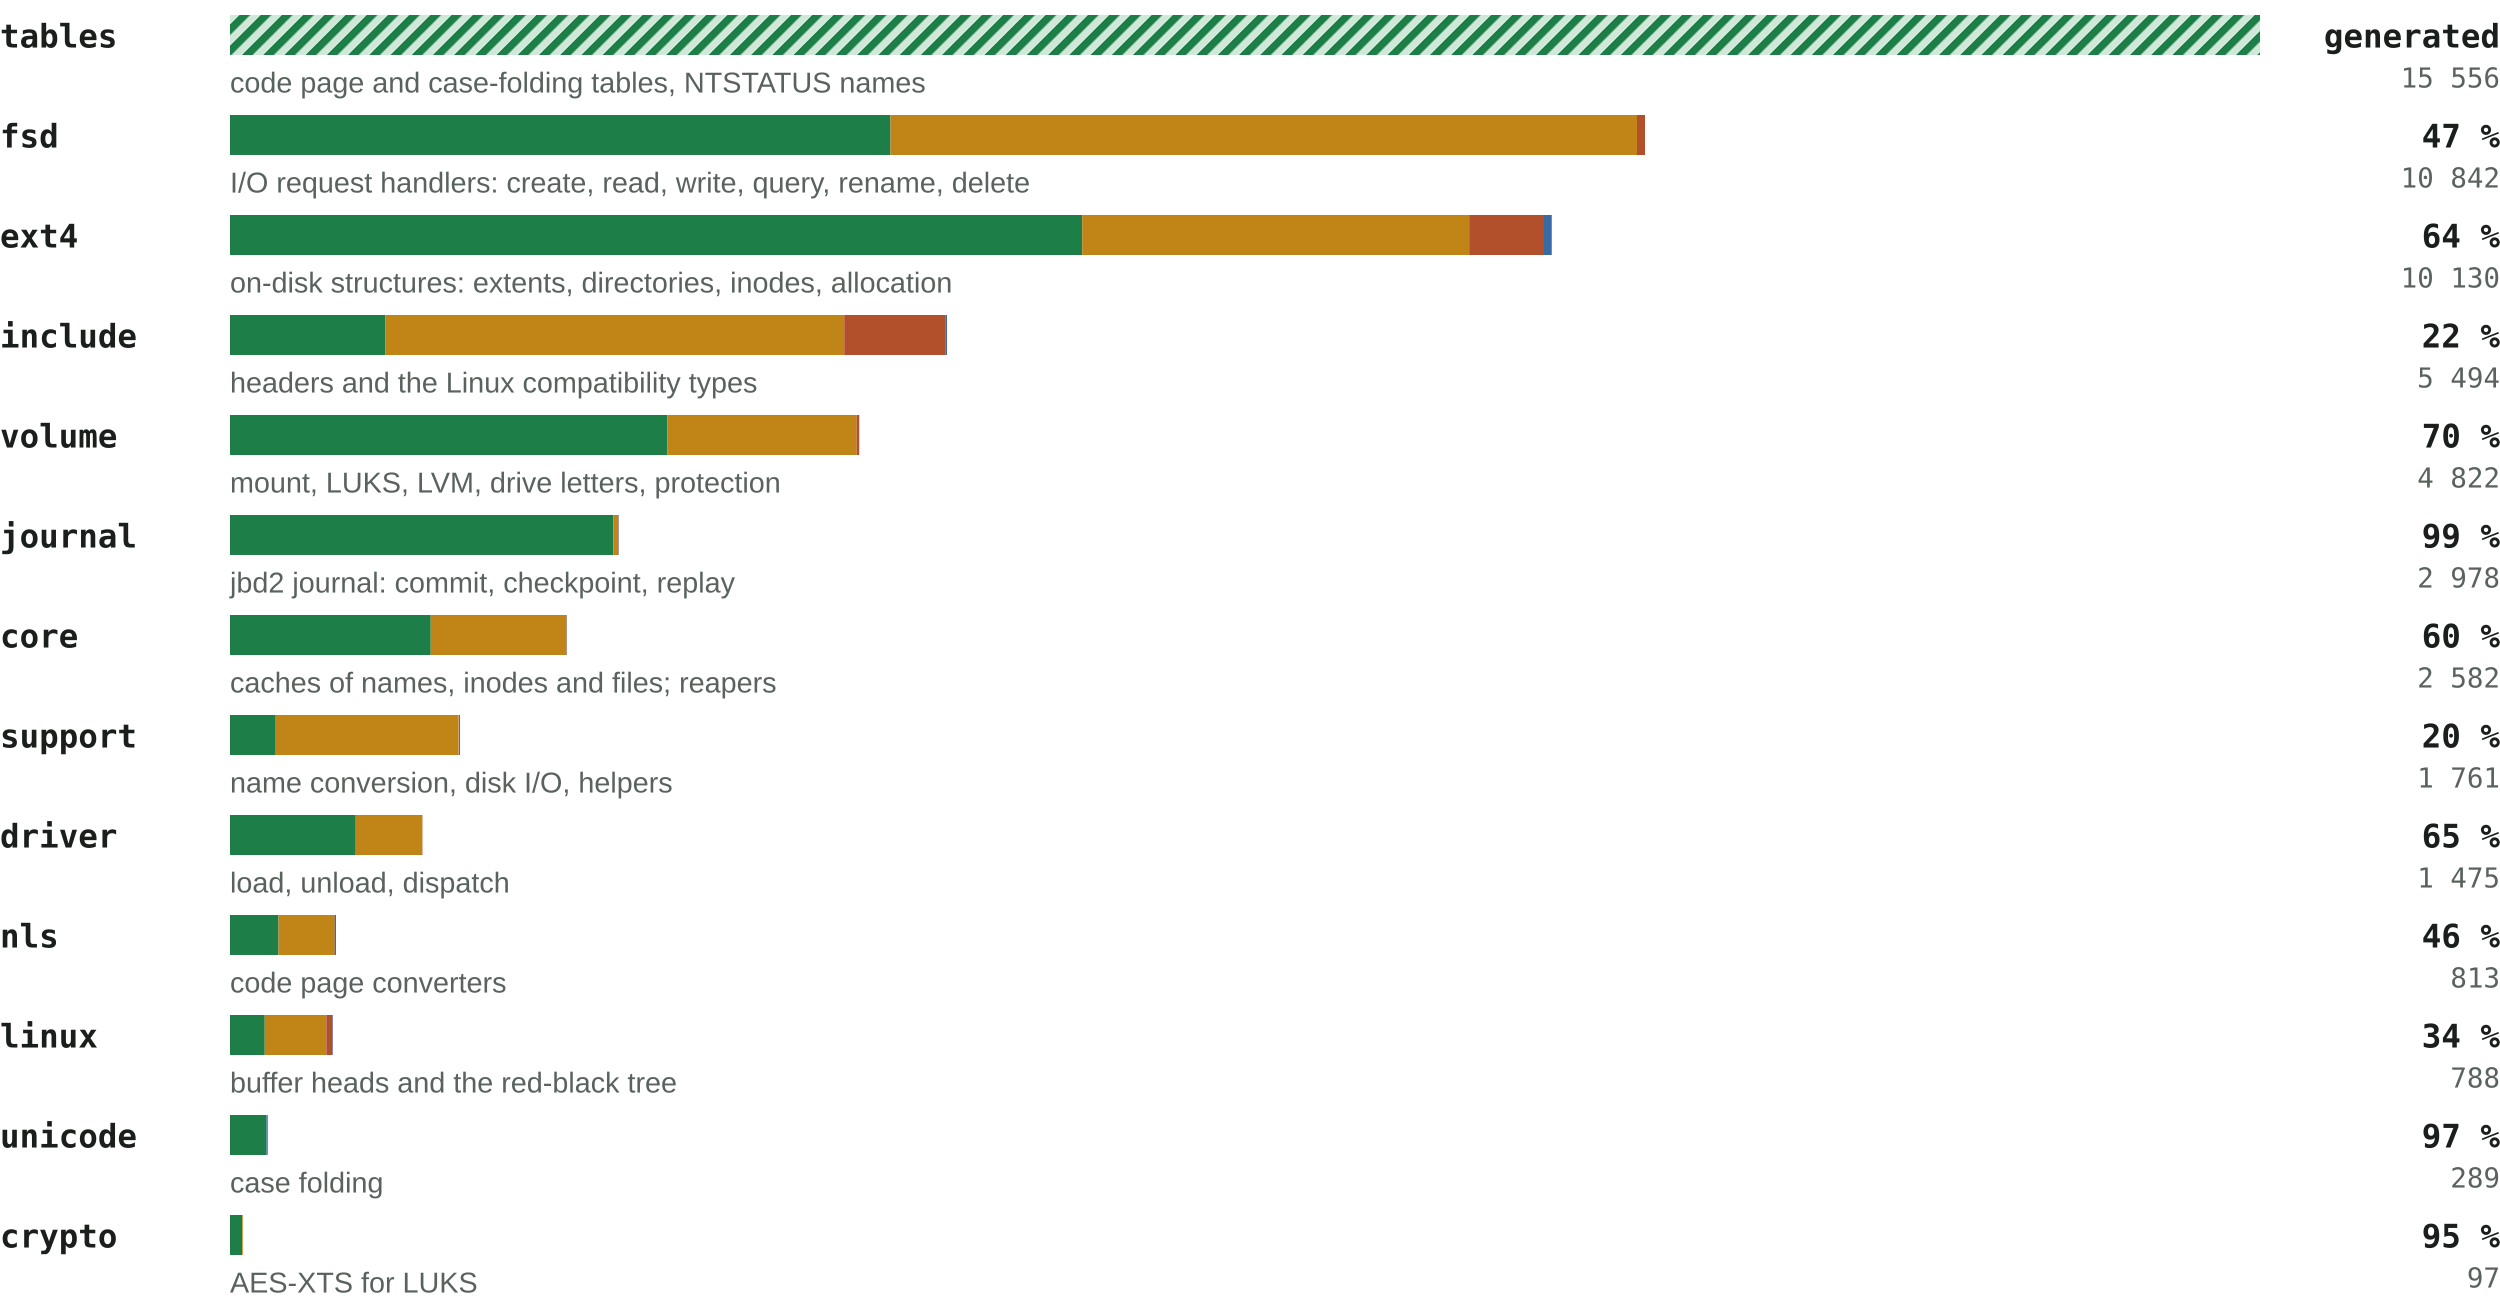
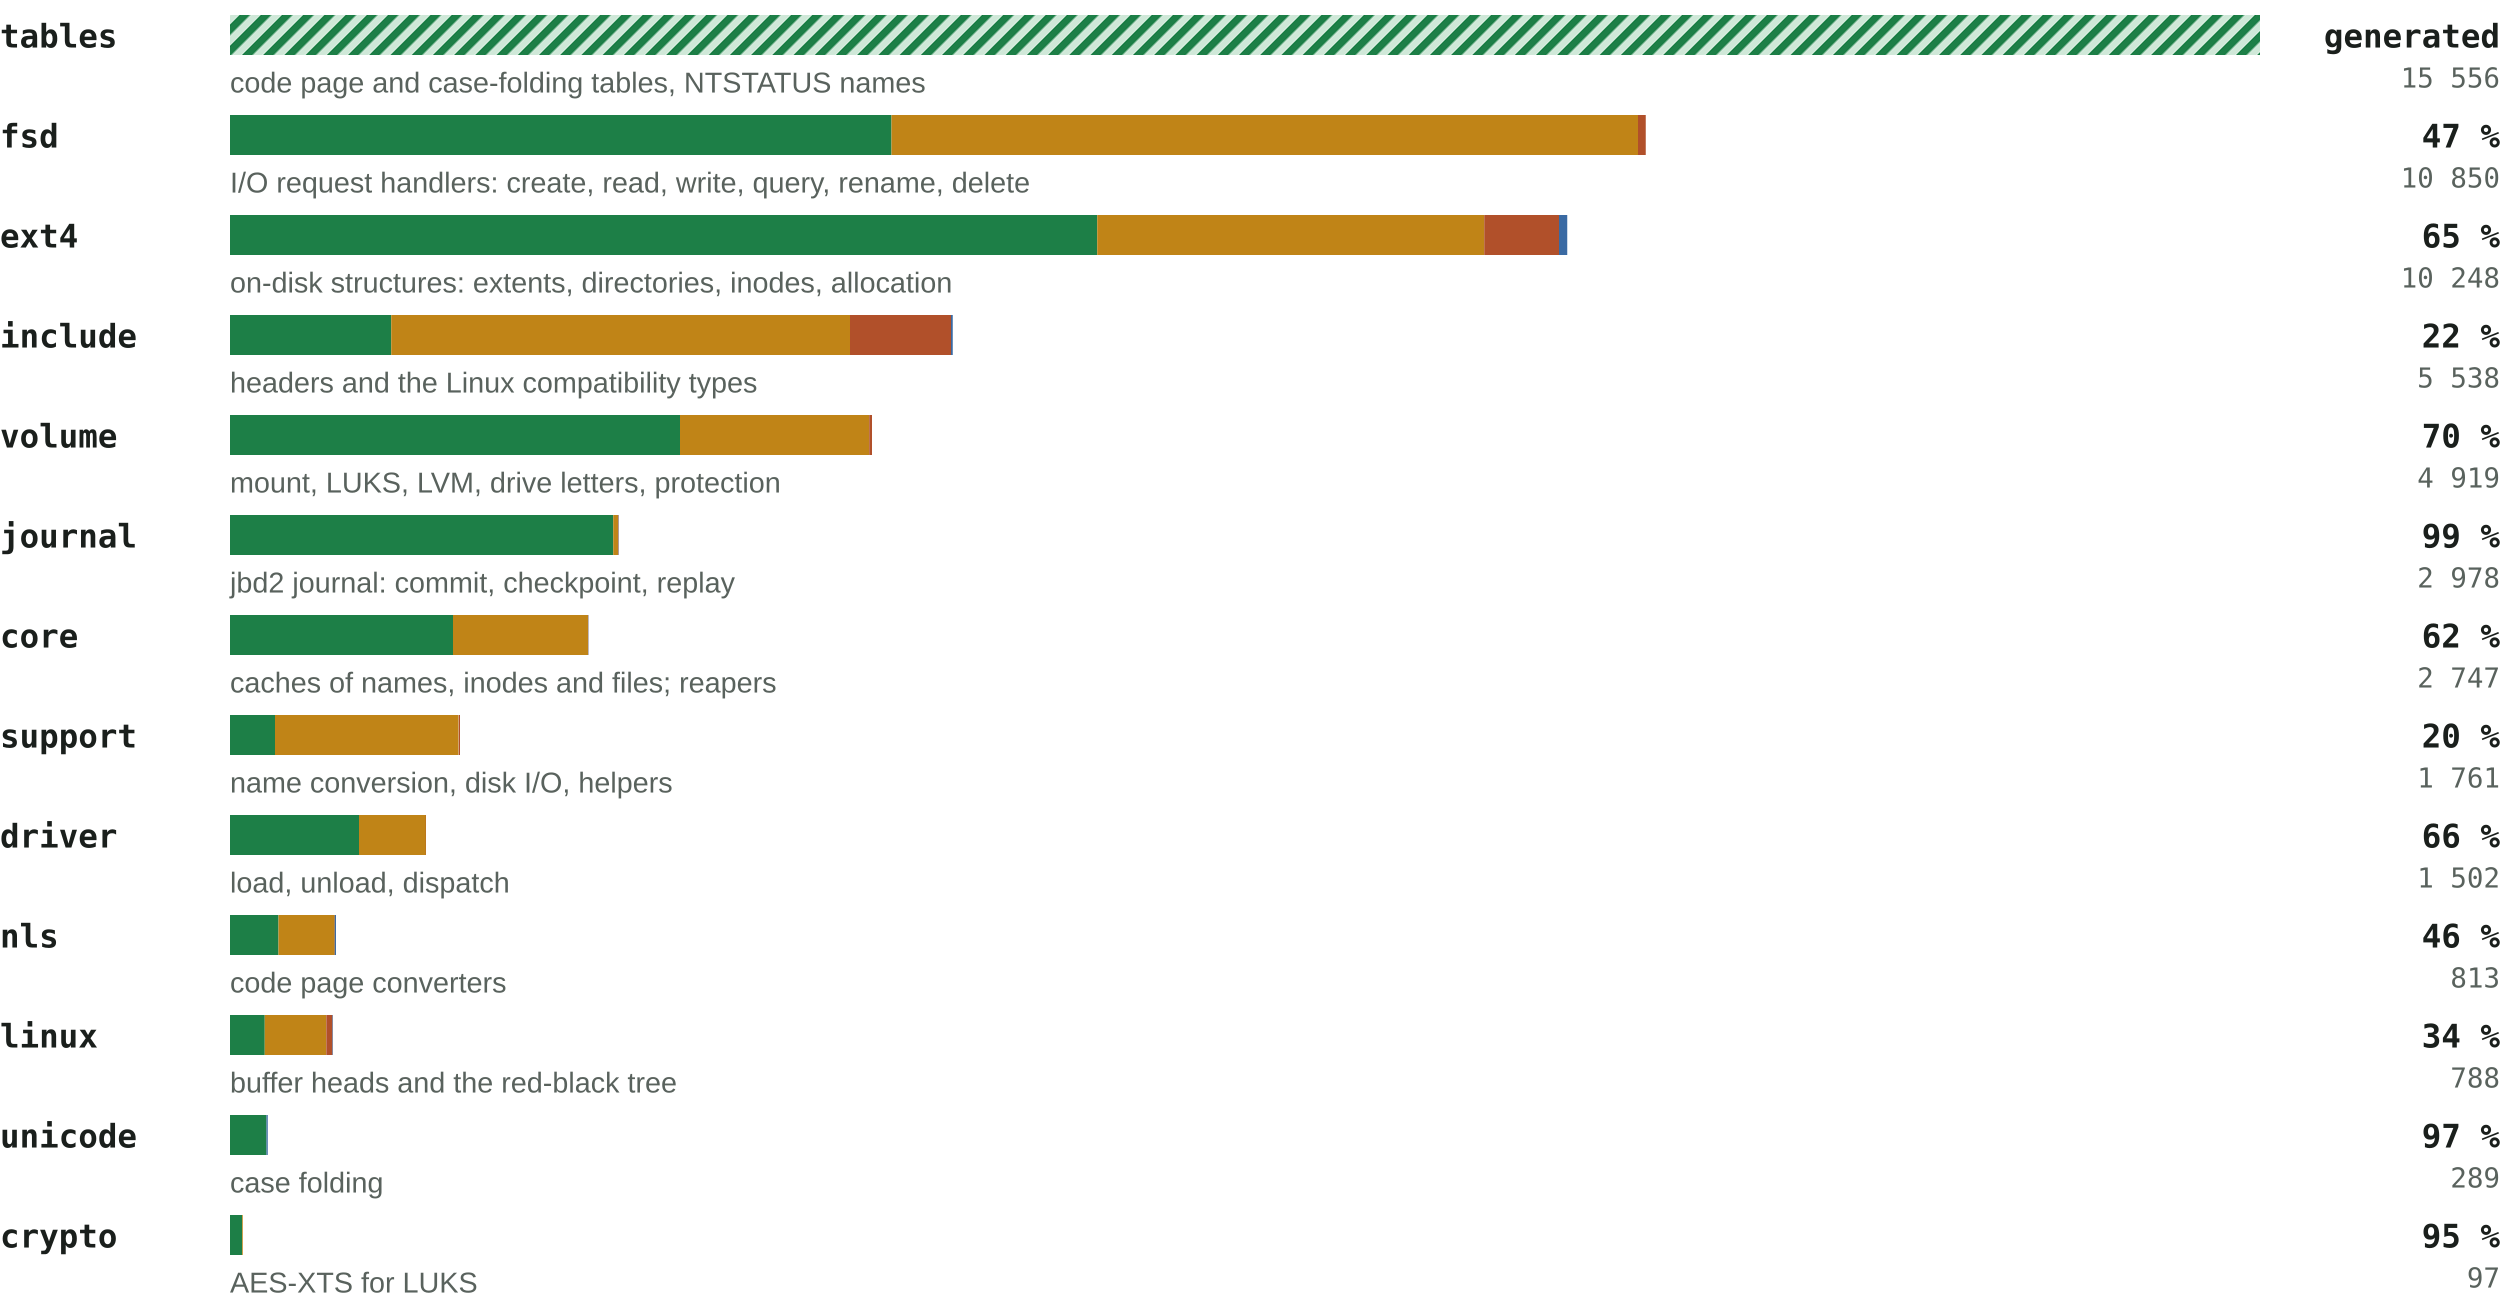
<svg xmlns="http://www.w3.org/2000/svg" id="ext4-lineage-subsystems" viewBox="0 0 1000 526" width="1000" height="526" style="max-width:100%;height:auto" role="img" aria-label="The driver by subsystem: code lines and new share">
  <style>#ext4-lineage-subsystems text{font-family:'Segoe UI', 'Helvetica Neue', Arial, sans-serif;fill:#1a1f1c}#ext4-lineage-subsystems .l-mono{font-family:Consolas, 'Cascadia Mono', Menlo, 'DejaVu Sans Mono', monospace}#ext4-lineage-subsystems .l-muted{fill:#59625d}#ext4-lineage-subsystems .l-own{fill:#1d7f47}#ext4-lineage-subsystems .l-gen{fill:url(#ext4-lineage-subsystems-hatch)}#ext4-lineage-subsystems .l-x3{fill:#c08417}#ext4-lineage-subsystems .l-x4{fill:#b1502a}#ext4-lineage-subsystems .l-lx{fill:#3a6aa3}#ext4-lineage-subsystems .l-on{fill:#ffffff}</style>
  <defs>
    <pattern id="ext4-lineage-subsystems-hatch" width="6" height="6" patternUnits="userSpaceOnUse" patternTransform="rotate(45)">
      <rect width="6" height="6" fill="#cfe8d8" />
      <rect width="3" height="6" fill="#1d7f47" />
    </pattern>
  </defs>
  <rect width="1000" height="526" fill="#ffffff" />
  <text x="0.0" y="19.0" font-size="13" class="l-mono" font-weight="600">tables</text>
  <rect x="92.0" y="6" width="812.0" height="16" class="l-gen" />
  <text x="92.0" y="37.0" font-size="11.5" class="l-muted">code page and case-folding tables, NTSTATUS names</text>
  <text x="1000.0" y="19.0" font-size="13" class="l-mono" text-anchor="end" font-weight="600">generated</text>
  <text x="1000.0" y="35.0" font-size="11" class="l-mono l-muted" text-anchor="end">15 556</text>
  <text x="0.0" y="59.0" font-size="13" class="l-mono" font-weight="600">fsd</text>
-   <rect x="92.0" y="46" width="264.2" height="16" class="l-own" />
-   <rect x="356.2" y="46" width="298.6" height="16" class="l-x3" />
-   <rect x="654.8" y="46" width="3.2" height="16" class="l-x4" />
+   <rect x="92.0" y="46" width="264.6" height="16" class="l-own" />
+   <rect x="356.6" y="46" width="298.6" height="16" class="l-x3" />
+   <rect x="655.2" y="46" width="3.1" height="16" class="l-x4" />
  <text x="92.0" y="77.0" font-size="11.5" class="l-muted">I/O request handlers: create, read, write, query, rename, delete</text>
  <text x="1000.0" y="59.0" font-size="13" class="l-mono" text-anchor="end" font-weight="600">47 %</text>
-   <text x="1000.0" y="75.0" font-size="11" class="l-mono l-muted" text-anchor="end">10 842</text>
+   <text x="1000.0" y="75.0" font-size="11" class="l-mono l-muted" text-anchor="end">10 850</text>
  <text x="0.0" y="99.0" font-size="13" class="l-mono" font-weight="600">ext4</text>
-   <rect x="92.0" y="86" width="340.9" height="16" class="l-own" />
-   <rect x="432.9" y="86" width="154.9" height="16" class="l-x3" />
-   <rect x="587.7" y="86" width="29.9" height="16" class="l-x4" />
-   <rect x="617.6" y="86" width="3.1" height="16" class="l-lx" />
+   <rect x="92.0" y="86" width="346.9" height="16" class="l-own" />
+   <rect x="438.9" y="86" width="154.8" height="16" class="l-x3" />
+   <rect x="593.7" y="86" width="29.9" height="16" class="l-x4" />
+   <rect x="623.6" y="86" width="3.3" height="16" class="l-lx" />
  <text x="92.0" y="117.0" font-size="11.5" class="l-muted">on-disk structures: extents, directories, inodes, allocation</text>
-   <text x="1000.0" y="99.0" font-size="13" class="l-mono" text-anchor="end" font-weight="600">64 %</text>
-   <text x="1000.0" y="115.0" font-size="11" class="l-mono l-muted" text-anchor="end">10 130</text>
+   <text x="1000.0" y="99.0" font-size="13" class="l-mono" text-anchor="end" font-weight="600">65 %</text>
+   <text x="1000.0" y="115.0" font-size="11" class="l-mono l-muted" text-anchor="end">10 248</text>
  <text x="0.0" y="139.0" font-size="13" class="l-mono" font-weight="600">include</text>
-   <rect x="92.0" y="126" width="62.1" height="16" class="l-own" />
-   <rect x="154.1" y="126" width="183.6" height="16" class="l-x3" />
-   <rect x="337.7" y="126" width="40.4" height="16" class="l-x4" />
-   <rect x="378.1" y="126" width="0.7" height="16" class="l-lx" />
+   <rect x="92.0" y="126" width="64.5" height="16" class="l-own" />
+   <rect x="156.5" y="126" width="183.5" height="16" class="l-x3" />
+   <rect x="340.0" y="126" width="40.4" height="16" class="l-x4" />
+   <rect x="380.4" y="126" width="0.7" height="16" class="l-lx" />
  <text x="92.0" y="157.0" font-size="11.5" class="l-muted">headers and the Linux compatibility types</text>
  <text x="1000.0" y="139.0" font-size="13" class="l-mono" text-anchor="end" font-weight="600">22 %</text>
-   <text x="1000.0" y="155.0" font-size="11" class="l-mono l-muted" text-anchor="end">5 494</text>
+   <text x="1000.0" y="155.0" font-size="11" class="l-mono l-muted" text-anchor="end">5 538</text>
  <text x="0.0" y="179.0" font-size="13" class="l-mono" font-weight="600">volume</text>
-   <rect x="92.0" y="166" width="175.0" height="16" class="l-own" />
-   <rect x="267.0" y="166" width="75.6" height="16" class="l-x3" />
-   <rect x="342.6" y="166" width="1.1" height="16" class="l-x4" />
+   <rect x="92.0" y="166" width="180.0" height="16" class="l-own" />
+   <rect x="272.0" y="166" width="75.7" height="16" class="l-x3" />
+   <rect x="347.7" y="166" width="1.1" height="16" class="l-x4" />
  <text x="92.0" y="197.0" font-size="11.5" class="l-muted">mount, LUKS, LVM, drive letters, protection</text>
  <text x="1000.0" y="179.0" font-size="13" class="l-mono" text-anchor="end" font-weight="600">70 %</text>
-   <text x="1000.0" y="195.0" font-size="11" class="l-mono l-muted" text-anchor="end">4 822</text>
+   <text x="1000.0" y="195.0" font-size="11" class="l-mono l-muted" text-anchor="end">4 919</text>
  <text x="0.0" y="219.0" font-size="13" class="l-mono" font-weight="600">journal</text>
  <rect x="92.0" y="206" width="153.3" height="16" class="l-own" />
  <rect x="245.3" y="206" width="1.9" height="16" class="l-x3" />
  <rect x="247.2" y="206" width="0.2" height="16" class="l-x4" />
  <rect x="247.3" y="206" width="0.1" height="16" class="l-lx" />
  <text x="92.0" y="237.0" font-size="11.5" class="l-muted">jbd2 journal: commit, checkpoint, replay</text>
  <text x="1000.0" y="219.0" font-size="13" class="l-mono" text-anchor="end" font-weight="600">99 %</text>
  <text x="1000.0" y="235.0" font-size="11" class="l-mono l-muted" text-anchor="end">2 978</text>
  <text x="0.0" y="259.0" font-size="13" class="l-mono" font-weight="600">core</text>
-   <rect x="92.0" y="246" width="80.3" height="16" class="l-own" />
-   <rect x="172.3" y="246" width="54.3" height="16" class="l-x3" />
-   <rect x="226.6" y="246" width="0.1" height="16" class="l-x4" />
-   <rect x="226.7" y="246" width="0.1" height="16" class="l-lx" />
+   <rect x="92.0" y="246" width="89.2" height="16" class="l-own" />
+   <rect x="181.2" y="246" width="54.0" height="16" class="l-x3" />
+   <rect x="235.2" y="246" width="0.1" height="16" class="l-x4" />
+   <rect x="235.3" y="246" width="0.1" height="16" class="l-lx" />
  <text x="92.0" y="277.0" font-size="11.5" class="l-muted">caches of names, inodes and files; reapers</text>
-   <text x="1000.0" y="259.0" font-size="13" class="l-mono" text-anchor="end" font-weight="600">60 %</text>
-   <text x="1000.0" y="275.0" font-size="11" class="l-mono l-muted" text-anchor="end">2 582</text>
+   <text x="1000.0" y="259.0" font-size="13" class="l-mono" text-anchor="end" font-weight="600">62 %</text>
+   <text x="1000.0" y="275.0" font-size="11" class="l-mono l-muted" text-anchor="end">2 747</text>
  <text x="0.0" y="299.0" font-size="13" class="l-mono" font-weight="600">support</text>
  <rect x="92.0" y="286" width="18.0" height="16" class="l-own" />
  <rect x="110.0" y="286" width="73.4" height="16" class="l-x3" />
  <rect x="183.5" y="286" width="0.5" height="16" class="l-x4" />
  <text x="92.0" y="317.0" font-size="11.5" class="l-muted">name conversion, disk I/O, helpers</text>
  <text x="1000.0" y="299.0" font-size="13" class="l-mono" text-anchor="end" font-weight="600">20 %</text>
  <text x="1000.0" y="315.0" font-size="11" class="l-mono l-muted" text-anchor="end">1 761</text>
  <text x="0.0" y="339.0" font-size="13" class="l-mono" font-weight="600">driver</text>
-   <rect x="92.0" y="326" width="50.3" height="16" class="l-own" />
-   <rect x="142.3" y="326" width="26.6" height="16" class="l-x3" />
-   <rect x="168.9" y="326" width="0.1" height="16" class="l-x4" />
+   <rect x="92.0" y="326" width="51.6" height="16" class="l-own" />
+   <rect x="143.6" y="326" width="26.8" height="16" class="l-x3" />
+   <rect x="170.3" y="326" width="0.1" height="16" class="l-x4" />
  <text x="92.0" y="357.0" font-size="11.5" class="l-muted">load, unload, dispatch</text>
-   <text x="1000.0" y="339.0" font-size="13" class="l-mono" text-anchor="end" font-weight="600">65 %</text>
-   <text x="1000.0" y="355.0" font-size="11" class="l-mono l-muted" text-anchor="end">1 475</text>
+   <text x="1000.0" y="339.0" font-size="13" class="l-mono" text-anchor="end" font-weight="600">66 %</text>
+   <text x="1000.0" y="355.0" font-size="11" class="l-mono l-muted" text-anchor="end">1 502</text>
  <text x="0.0" y="379.0" font-size="13" class="l-mono" font-weight="600">nls</text>
  <rect x="92.0" y="366" width="19.4" height="16" class="l-own" />
  <rect x="111.4" y="366" width="22.5" height="16" class="l-x3" />
  <rect x="133.9" y="366" width="0.1" height="16" class="l-x4" />
  <rect x="133.9" y="366" width="0.5" height="16" class="l-lx" />
  <text x="92.0" y="397.0" font-size="11.5" class="l-muted">code page converters</text>
  <text x="1000.0" y="379.0" font-size="13" class="l-mono" text-anchor="end" font-weight="600">46 %</text>
  <text x="1000.0" y="395.0" font-size="11" class="l-mono l-muted" text-anchor="end">813</text>
  <text x="0.0" y="419.0" font-size="13" class="l-mono" font-weight="600">linux</text>
  <rect x="92.0" y="406" width="13.9" height="16" class="l-own" />
  <rect x="105.9" y="406" width="24.5" height="16" class="l-x3" />
  <rect x="130.5" y="406" width="2.5" height="16" class="l-x4" />
  <rect x="133.0" y="406" width="0.2" height="16" class="l-lx" />
  <text x="92.0" y="437.0" font-size="11.5" class="l-muted">buffer heads and the red-black tree</text>
  <text x="1000.0" y="419.0" font-size="13" class="l-mono" text-anchor="end" font-weight="600">34 %</text>
  <text x="1000.0" y="435.0" font-size="11" class="l-mono l-muted" text-anchor="end">788</text>
  <text x="0.0" y="459.0" font-size="13" class="l-mono" font-weight="600">unicode</text>
  <rect x="92.0" y="446" width="14.6" height="16" class="l-own" />
  <rect x="106.6" y="446" width="0.5" height="16" class="l-lx" />
  <text x="92.0" y="477.0" font-size="11.5" class="l-muted">case folding</text>
  <text x="1000.0" y="459.0" font-size="13" class="l-mono" text-anchor="end" font-weight="600">97 %</text>
  <text x="1000.0" y="475.0" font-size="11" class="l-mono l-muted" text-anchor="end">289</text>
  <text x="0.0" y="499.0" font-size="13" class="l-mono" font-weight="600">crypto</text>
  <rect x="92.0" y="486" width="4.8" height="16" class="l-own" />
  <rect x="96.8" y="486" width="0.3" height="16" class="l-x3" />
  <text x="92.0" y="517.0" font-size="11.5" class="l-muted">AES-XTS for LUKS</text>
  <text x="1000.0" y="499.0" font-size="13" class="l-mono" text-anchor="end" font-weight="600">95 %</text>
  <text x="1000.0" y="515.0" font-size="11" class="l-mono l-muted" text-anchor="end">97</text>
</svg>
